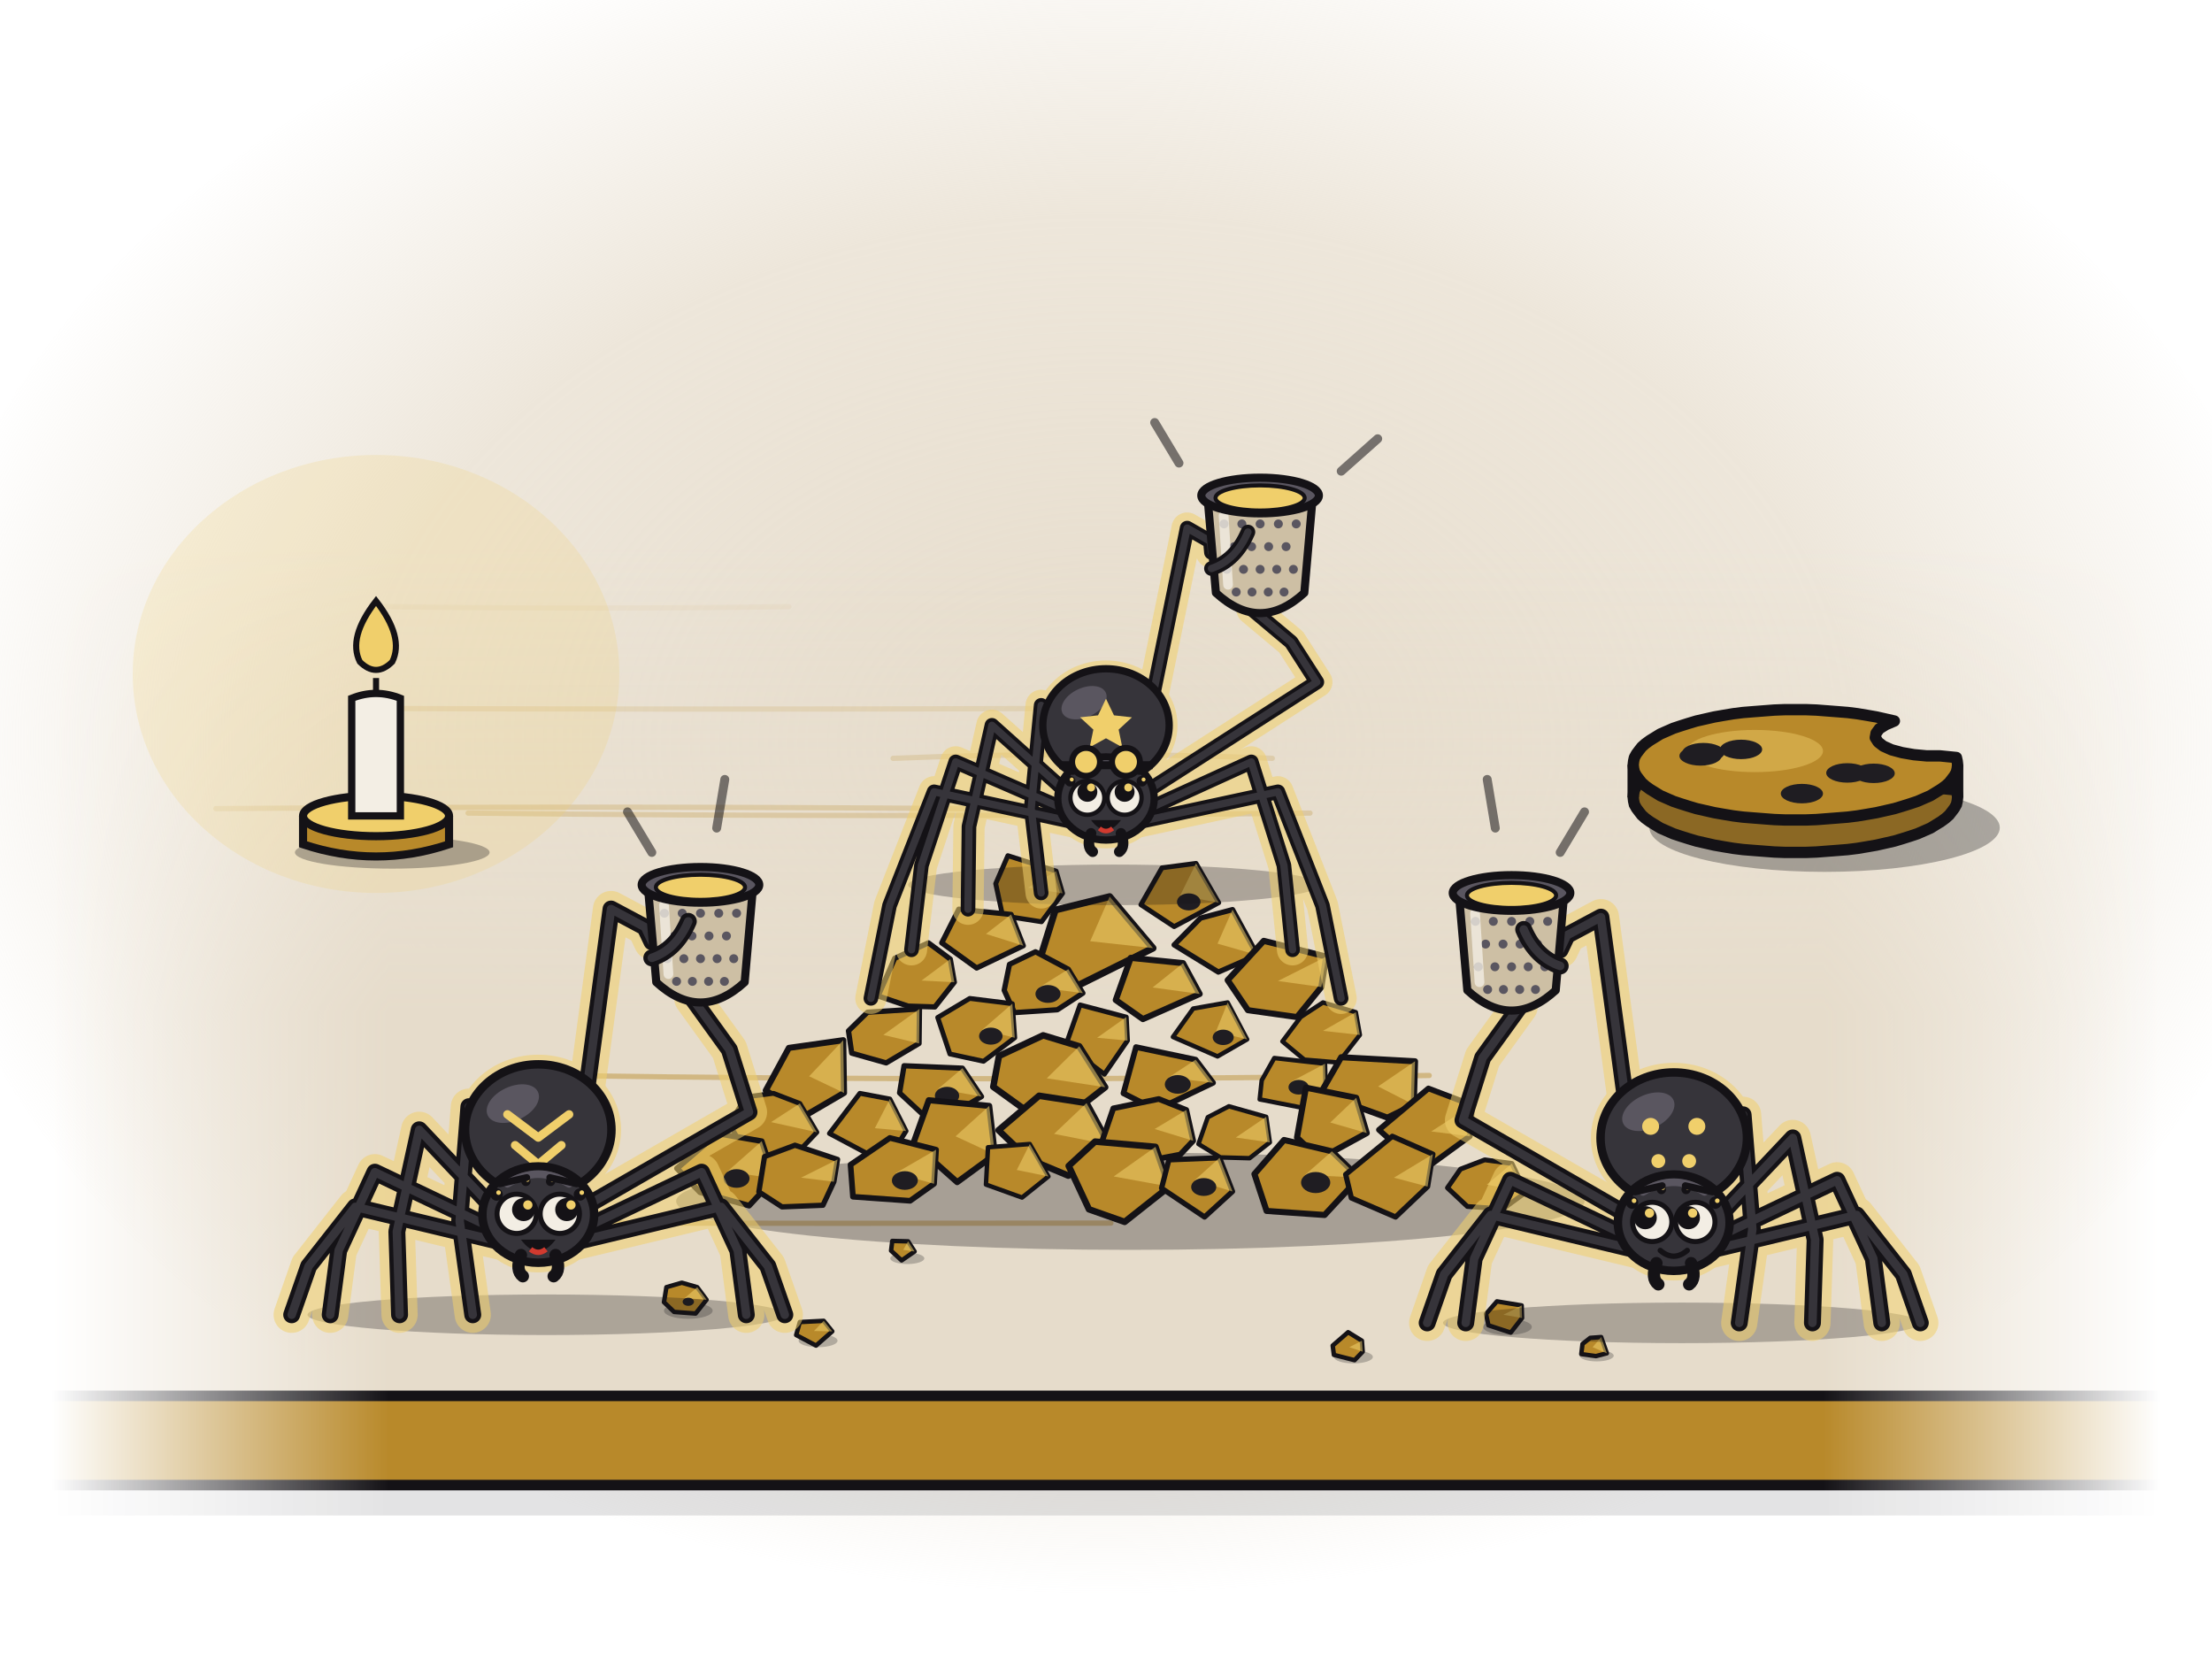
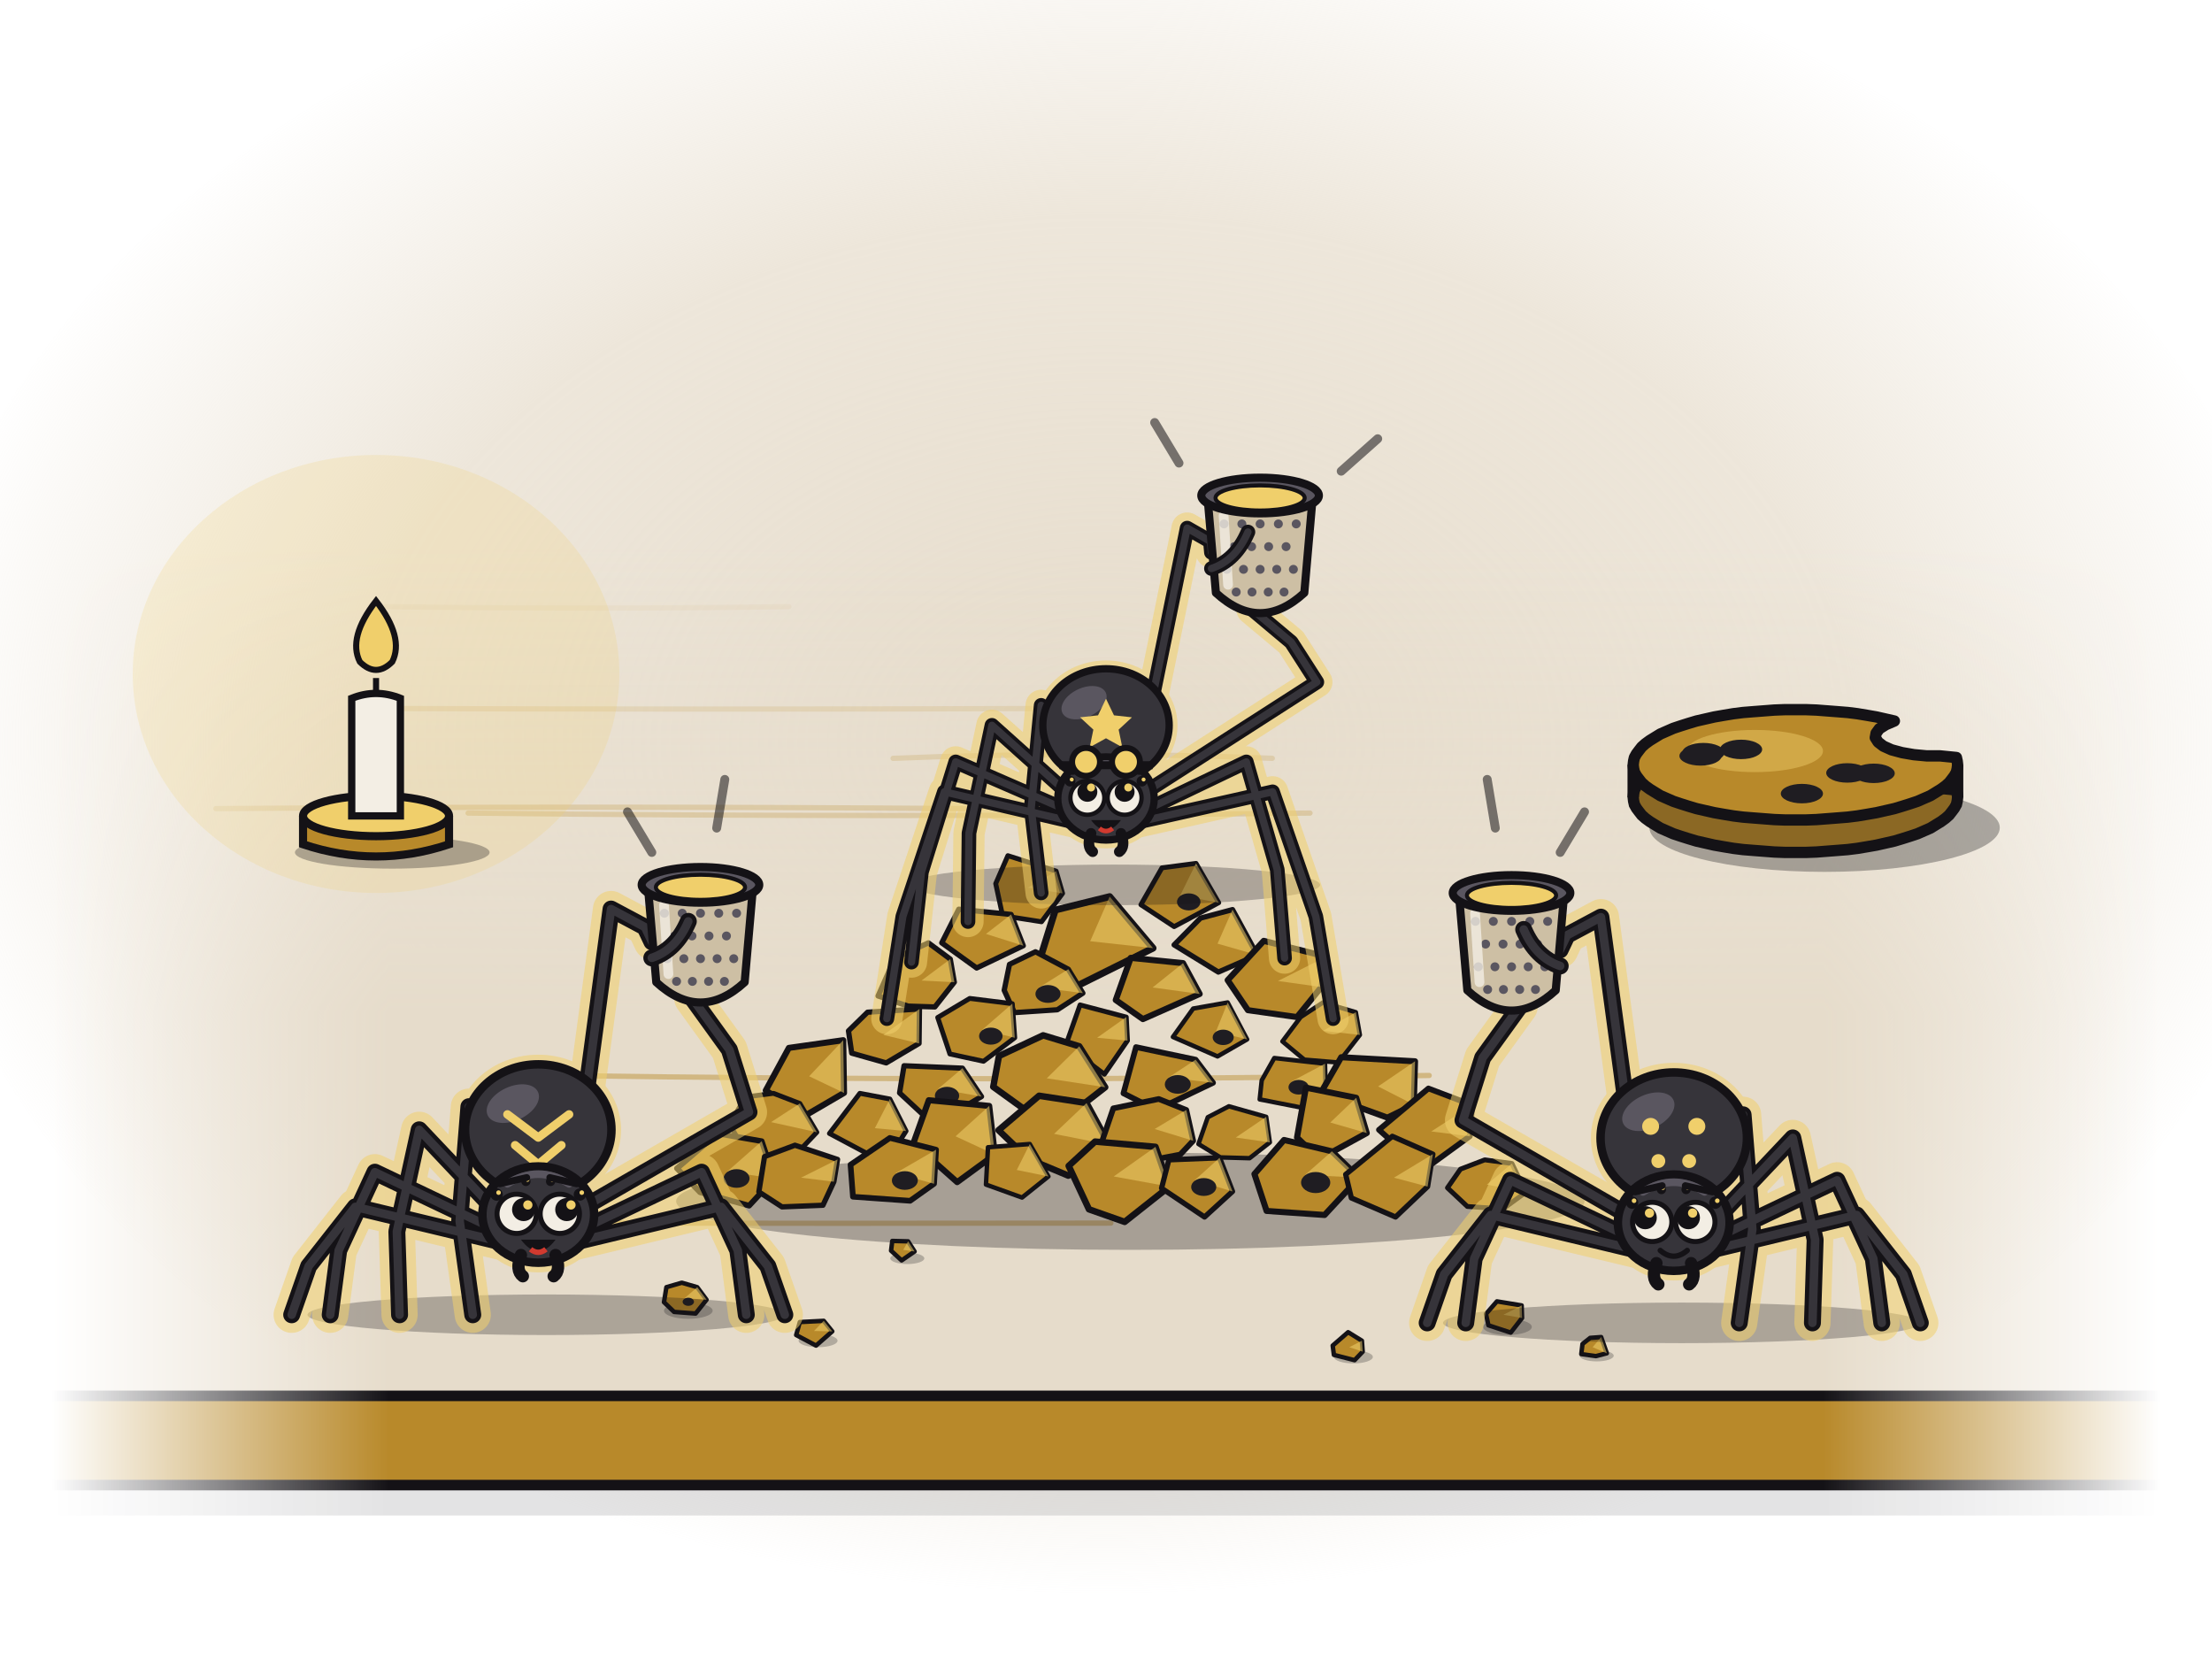
<svg xmlns="http://www.w3.org/2000/svg" viewBox="0 0 600 450" role="img" aria-label="Three spiders toast with thimbles round a pile of cookie crumbs">
  <g transform="translate(300 262) scale(1.1) translate(-300 -290)">
    <defs>
      <radialGradient id="sde-glow" cx="50%" cy="50%" r="50%">
        <stop offset="0" stop-color="#e6dccb" stop-opacity="1" />
        <stop offset=".62" stop-color="#e6dccb" stop-opacity="0.7" />
        <stop offset="1" stop-color="#e6dccb" stop-opacity="0" />
      </radialGradient>
    </defs>
    <ellipse cx="300" cy="235" rx="295" ry="210" fill="url(#sde-glow)" />
    <defs>
      <mask id="sde-tt" maskUnits="userSpaceOnUse" x="35" y="-50" width="530" height="550">
        <linearGradient id="sde-tt-lx" gradientUnits="userSpaceOnUse" x1="40" y1="0" x2="560" y2="0">
          <stop offset="0" stop-color="#fff" stop-opacity="0" />
          <stop offset="0.16" stop-color="#fff" />
          <stop offset="0.84" stop-color="#fff" />
          <stop offset="1" stop-color="#fff" stop-opacity="0" />
        </linearGradient>
        <linearGradient id="sde-tt-ly" gradientUnits="userSpaceOnUse" x1="0" y1="186" x2="0" y2="301.5">
          <stop offset="0" stop-color="#000" />
          <stop offset="1" stop-color="#000" stop-opacity="0" />
        </linearGradient>
        <rect x="40" y="-50" width="520" height="550" fill="url(#sde-tt-lx)" />
        <rect x="40" y="-50" width="520" height="351.5" fill="url(#sde-tt-ly)" />
      </mask>
    </defs>
    <g mask="url(#sde-tt)">
      <rect x="40" y="186" width="520" height="210" fill="#e6dccb" />
      <path d="M115.3 226.5q88.3 0.3 176.6 0M247.5 238.8q46.8 -1.9 93.5 0M142.7 252.3q103.8 1.2 207.6 0M80.5 251.2q92.4 -0.7 184.8 0M122.4 201.4q49.7 0.7 99.4 0M168.9 353.4q66.1 0.1 132.3 0M164.9 317q107.4 1.6 214.8 0" stroke="#b8892a" stroke-width="1.3" fill="none" opacity=".45" stroke-linecap="round" />
      <rect x="40" y="396" width="520" height="22" fill="#b8892a" />
      <path d="M40 396H560M40 418H560" stroke="#141216" stroke-width="2.6" />
      <path d="M40 422H560" stroke="#141216" stroke-width="7" opacity=".12" />
    </g>
    <ellipse cx="477.2" cy="255.9" rx="43.2" ry="10.9" fill="#141216" opacity=".32" />
    <g fill="#b8892a">
      <path d="M509.7,246.6 509.9,247.5 510,248.4 509.9,249.3 509.7,250.2 509.2,251.1 508.6,251.9 507.9,252.8 507,253.6 505.9,254.4 504.6,255.2 503.3,256 501.7,256.7 500.1,257.4 498.3,258 496.4,258.6 494.4,259.2 492.2,259.7 490,260.2 487.7,260.6 485.3,261 482.9,261.3 480.4,261.5 477.8,261.7 475.2,261.9 472.6,262 470,262 467.4,262 464.8,261.9 462.2,261.7 459.6,261.5 457.1,261.3 454.7,261 452.3,260.6 450,260.2 447.8,259.7 445.6,259.2 443.6,258.6 441.7,258 439.9,257.4 438.3,256.7 436.7,256 435.4,255.2 434.1,254.4 433,253.6 432.1,252.8 431.4,251.9 430.8,251.1 430.3,250.2 430.1,249.3 430,248.4 430.1,247.5 430.3,246.6 430.8,245.7 431.4,244.9 432.1,244 433,243.2 434.1,242.4 435.4,241.6 436.7,240.8 438.3,240.1 439.9,239.4 441.7,238.8 443.6,238.2 445.6,237.6 447.8,237.1 450,236.6 452.3,236.2 454.7,235.8 457.1,235.5 459.6,235.3 462.2,235.1 464.8,234.9 467.4,234.8 470,234.8 472.6,234.8 475.2,234.9 477.8,235.1 480.4,235.3 482.9,235.5 485.3,235.8 487.7,236.2 490,236.6 492.2,237.1 494.4,237.6 492.3,238.5 490.7,239.5 489.9,240.6 489.7,241.7 490.4,242.8 491.7,243.8 493.7,244.7 496.3,245.4 499.2,245.9 502.4,246.2 505.7,246.2z" />
      <rect x="430" y="240.4" width="80" height="8" />
    </g>
    <g fill="#141216" opacity=".28">
      <path d="M509.7,246.6 509.9,247.5 510,248.4 509.9,249.3 509.7,250.2 509.2,251.1 508.6,251.9 507.9,252.8 507,253.6 505.9,254.4 504.6,255.2 503.3,256 501.7,256.7 500.1,257.4 498.3,258 496.4,258.6 494.4,259.2 492.2,259.7 490,260.2 487.7,260.6 485.3,261 482.9,261.3 480.4,261.5 477.8,261.7 475.2,261.9 472.6,262 470,262 467.4,262 464.8,261.9 462.2,261.7 459.6,261.5 457.1,261.3 454.7,261 452.3,260.6 450,260.2 447.8,259.7 445.6,259.2 443.6,258.6 441.7,258 439.9,257.4 438.3,256.7 436.7,256 435.4,255.2 434.1,254.4 433,253.6 432.1,252.8 431.4,251.9 430.8,251.1 430.3,250.2 430.1,249.3 430,248.4 430.1,247.5 430.3,246.6 430.8,245.7 431.4,244.9 432.1,244 433,243.2 434.1,242.4 435.4,241.6 436.7,240.8 438.3,240.1 439.9,239.4 441.7,238.8 443.6,238.2 445.6,237.6 447.8,237.1 450,236.6 452.3,236.2 454.7,235.8 457.1,235.5 459.6,235.3 462.2,235.1 464.8,234.9 467.4,234.8 470,234.8 472.6,234.8 475.2,234.9 477.8,235.1 480.4,235.3 482.9,235.5 485.3,235.8 487.7,236.2 490,236.6 492.2,237.1 494.4,237.6 492.3,238.5 490.7,239.5 489.9,240.6 489.7,241.7 490.4,242.8 491.7,243.8 493.7,244.7 496.3,245.4 499.2,245.9 502.4,246.2 505.7,246.2z" />
      <rect x="430" y="240.4" width="80" height="8" />
    </g>
    <path d="M509.7,246.6 509.9,247.5 510,248.4 509.9,249.3 509.7,250.2 509.2,251.1 508.6,251.9 507.9,252.8 507,253.6 505.9,254.4 504.6,255.2 503.3,256 501.7,256.7 500.1,257.4 498.3,258 496.4,258.6 494.4,259.2 492.2,259.7 490,260.2 487.7,260.6 485.3,261 482.9,261.3 480.4,261.5 477.8,261.7 475.2,261.9 472.6,262 470,262 467.4,262 464.8,261.9 462.2,261.7 459.6,261.5 457.1,261.3 454.7,261 452.3,260.6 450,260.2 447.8,259.7 445.6,259.2 443.6,258.6 441.7,258 439.9,257.4 438.3,256.7 436.7,256 435.4,255.2 434.1,254.4 433,253.6 432.1,252.8 431.4,251.9 430.8,251.1 430.3,250.2 430.1,249.3 430,248.4 430.1,247.5 430.3,246.6 430.8,245.7 431.4,244.9 432.1,244 433,243.2 434.1,242.4 435.4,241.6 436.7,240.8 438.3,240.1 439.9,239.4 441.7,238.8 443.6,238.2 445.6,237.6 447.8,237.1 450,236.6 452.3,236.2 454.7,235.8 457.1,235.5 459.6,235.3 462.2,235.1 464.8,234.9 467.4,234.8 470,234.8 472.6,234.8 475.2,234.9 477.8,235.1 480.4,235.3 482.9,235.5 485.3,235.8 487.7,236.2 490,236.6 492.2,237.1 494.4,237.6 492.3,238.5 490.7,239.5 489.9,240.6 489.7,241.7 490.4,242.8 491.7,243.8 493.7,244.7 496.3,245.4 499.2,245.9 502.4,246.2 505.7,246.2z" fill="none" stroke="#141216" stroke-width="2.8" />
    <path d="M430 240.4v8M510 240.4v8" stroke="#141216" stroke-width="2.8" />
    <path d="M509.7,238.6 509.9,239.5 510,240.4 509.9,241.3 509.7,242.2 509.2,243.1 508.6,243.9 507.9,244.8 507,245.6 505.9,246.4 504.6,247.2 503.3,248 501.7,248.7 500.1,249.4 498.3,250 496.4,250.6 494.4,251.2 492.2,251.7 490,252.2 487.7,252.6 485.3,253 482.9,253.3 480.4,253.5 477.8,253.7 475.2,253.9 472.6,254 470,254 467.4,254 464.8,253.9 462.2,253.7 459.6,253.5 457.1,253.3 454.7,253 452.3,252.6 450,252.2 447.8,251.7 445.6,251.2 443.6,250.6 441.7,250 439.9,249.4 438.3,248.7 436.7,248 435.4,247.2 434.1,246.4 433,245.6 432.1,244.8 431.4,243.9 430.8,243.1 430.3,242.2 430.1,241.3 430,240.4 430.1,239.5 430.3,238.6 430.8,237.7 431.4,236.9 432.1,236 433,235.2 434.1,234.4 435.4,233.6 436.7,232.8 438.3,232.1 439.9,231.4 441.7,230.8 443.6,230.2 445.6,229.6 447.8,229.1 450,228.6 452.3,228.2 454.7,227.8 457.1,227.5 459.6,227.3 462.2,227.1 464.8,226.9 467.4,226.8 470,226.8 472.6,226.8 475.2,226.9 477.8,227.1 480.4,227.3 482.9,227.5 485.3,227.8 487.7,228.2 490,228.6 492.2,229.1 494.4,229.6 492.3,230.5 490.7,231.5 489.9,232.6 489.7,233.7 490.4,234.8 491.7,235.8 493.7,236.7 496.3,237.4 499.2,237.9 502.4,238.2 505.7,238.2z" fill="#b8892a" stroke="#141216" stroke-width="2.8" stroke-linejoin="round" />
    <ellipse cx="460" cy="237" rx="16.8" ry="5.2" fill="#f0cf6b" opacity=".45" />
    <ellipse cx="471.6" cy="247.5" rx="5.2" ry="2.4" fill="#1f1d22" />
    <ellipse cx="447.3" cy="237.4" rx="5.2" ry="2.4" fill="#1f1d22" />
    <ellipse cx="489.3" cy="242.5" rx="5.2" ry="2.4" fill="#1f1d22" />
    <ellipse cx="482.8" cy="242.4" rx="5.2" ry="2.4" fill="#1f1d22" />
    <ellipse cx="446.6" cy="238.2" rx="5.2" ry="2.4" fill="#1f1d22" />
    <ellipse cx="456.6" cy="236.6" rx="5.2" ry="2.4" fill="#1f1d22" />
    <ellipse cx="120" cy="218" rx="60" ry="54" fill="#f0cf6b" opacity=".2" />
    <ellipse cx="124" cy="262" rx="24" ry="4" fill="#141216" opacity="0.3" />
    <path d="M102 253v7q18 6 36 0v-7" fill="#b8892a" stroke="#141216" stroke-width="2" />
    <ellipse cx="120" cy="253" rx="18" ry="5" fill="#f0cf6b" stroke="#141216" stroke-width="2" />
    <path d="M114 253V224q6 -2.4 12 0V253z" fill="#f3eee4" stroke="#141216" stroke-width="1.8" />
    <path d="M120 223v-4" stroke="#141216" stroke-width="1.5" />
    <path d="M120 200q7 9 4 15q-4 4 -8 0q-3 -6 4 -15z" fill="#f0cf6b" stroke="#141216" stroke-width="1.5" />
    <ellipse cx="306" cy="348" rx="112" ry="12" fill="#141216" opacity="0.3" />
    <path d="M289.3,272.1 284.1,279.1 274.5,277.6 272.8,269.7 275.8,262.8 287.7,266.6z" fill="#b8892a" stroke="#141216" stroke-width="1.2" stroke-linejoin="round" />
    <path d="M287.7,266.6 289.3,272.1 280.7,270.7z" fill="#f0cf6b" opacity=".55" />
    <path d="M327.8,274.4 316.8,280.3 308.6,274.9 313.8,265.8 322.2,264.7z" fill="#b8892a" stroke="#141216" stroke-width="1.2" stroke-linejoin="round" />
    <path d="M322.2,264.7 327.8,274.4 318.3,272.6z" fill="#f0cf6b" opacity=".55" />
    <ellipse cx="320.4" cy="274.2" rx="2.9" ry="2.1" fill="#1f1d22" />
    <path d="M279.6,285 268.1,290.5 259.5,284.3 263.7,276 276.6,277.3z" fill="#b8892a" stroke="#141216" stroke-width="1.3" stroke-linejoin="round" />
    <path d="M276.6,277.3 279.6,285 270.4,282.1z" fill="#f0cf6b" opacity=".55" />
    <path d="M311.6,285.6 292.9,294.9 283.5,289 287.5,276.2 300.9,272.9z" fill="#b8892a" stroke="#141216" stroke-width="1.7" stroke-linejoin="round" />
    <path d="M300.9,272.9 311.6,285.6 296.1,283.9z" fill="#f0cf6b" opacity=".55" />
    <path d="M337.3,287.3 327.7,291.5 316.8,284.8 323.3,278.2 331.2,276.1z" fill="#b8892a" stroke="#141216" stroke-width="1.3" stroke-linejoin="round" />
    <path d="M331.2,276.1 337.3,287.3 327.5,284.5z" fill="#f0cf6b" opacity=".55" />
    <path d="M262.6,294 257.8,300.1 251.2,299.9 243.8,297.4 247.9,288.1 256.2,284.3 261.6,288.3z" fill="#b8892a" stroke="#141216" stroke-width="1.3" stroke-linejoin="round" />
    <path d="M261.6,288.3 262.6,294 254.5,293.6z" fill="#f0cf6b" opacity=".55" />
    <path d="M294.3,296.7 288,300.8 277.4,301.5 274.9,296 276.2,289.6 282.6,286.5 290.7,290.8z" fill="#b8892a" stroke="#141216" stroke-width="1.3" stroke-linejoin="round" />
    <path d="M290.7,290.8 294.3,296.7 283.5,295.3z" fill="#f0cf6b" opacity=".55" />
    <ellipse cx="285.7" cy="296.9" rx="3.1" ry="2.2" fill="#1f1d22" />
    <path d="M323.1,296.9 309.1,303.1 302.4,298.4 306.1,288 319,289.3z" fill="#b8892a" stroke="#141216" stroke-width="1.5" stroke-linejoin="round" />
    <path d="M319,289.3 323.1,296.9 311.5,295.3z" fill="#f0cf6b" opacity=".55" />
    <path d="M353.1,295.2 347.1,302.6 335,300.9 330,293.5 338.9,283.8 354.3,287.7z" fill="#b8892a" stroke="#141216" stroke-width="1.5" stroke-linejoin="round" />
    <path d="M354.3,287.7 353.1,295.2 342.4,293.7z" fill="#f0cf6b" opacity=".55" />
    <path d="M253.9,309.1 245.8,313.9 237.3,311.5 236.5,306 241.2,301.4 254,300.6z" fill="#b8892a" stroke="#141216" stroke-width="1.3" stroke-linejoin="round" />
    <path d="M254,300.6 253.9,309.1 245.1,307z" fill="#f0cf6b" opacity=".55" />
    <path d="M277.5,307.7 269.8,313.5 261.5,311.7 258.5,302.7 266.4,298 276.9,299.3z" fill="#b8892a" stroke="#141216" stroke-width="1.2" stroke-linejoin="round" />
    <path d="M276.9,299.3 277.5,307.7 269.5,305.7z" fill="#f0cf6b" opacity=".55" />
    <ellipse cx="271.6" cy="307.3" rx="2.9" ry="2.1" fill="#1f1d22" />
    <path d="M305.3,308.4 299.6,316.7 290.1,309.5 293.6,299.6 305,302.6z" fill="#b8892a" stroke="#141216" stroke-width="1.2" stroke-linejoin="round" />
    <path d="M305,302.6 305.3,308.4 297.8,307.7z" fill="#f0cf6b" opacity=".55" />
    <path d="M334.8,308.1 327.5,312.3 316.5,307.5 321.5,300.5 330,299z" fill="#b8892a" stroke="#141216" stroke-width="1.1" stroke-linejoin="round" />
    <path d="M330,299 334.8,308.1 327.1,306.2z" fill="#f0cf6b" opacity=".55" />
    <ellipse cx="328.9" cy="307.6" rx="2.6" ry="1.9" fill="#1f1d22" />
    <path d="M362.6,307 357.3,313.8 348.9,313.1 343.5,308.6 348,302.6 353.5,299 361.6,301.4z" fill="#b8892a" stroke="#141216" stroke-width="1.1" stroke-linejoin="round" />
    <path d="M361.6,301.4 362.6,307 353.5,306z" fill="#f0cf6b" opacity=".55" />
    <path d="M235.4,321.3 225.8,326.9 216.1,320.7 221.8,310.2 235.2,308.3z" fill="#b8892a" stroke="#141216" stroke-width="1.5" stroke-linejoin="round" />
    <path d="M235.2,308.3 235.4,321.3 226.8,317.2z" fill="#f0cf6b" opacity=".55" />
    <path d="M269.3,322.2 257.5,329.1 249.1,321.3 250.2,314.6 264.6,315.2z" fill="#b8892a" stroke="#141216" stroke-width="1.3" stroke-linejoin="round" />
    <path d="M264.6,315.2 269.3,322.2 258.6,320.3z" fill="#f0cf6b" opacity=".55" />
    <ellipse cx="260.8" cy="322" rx="3" ry="2.2" fill="#1f1d22" />
    <path d="M299.8,319.9 289,328.3 279.4,325 272.2,319.8 273.6,312.2 284.5,307.1 293.4,309.8z" fill="#b8892a" stroke="#141216" stroke-width="1.6" stroke-linejoin="round" />
    <path d="M293.4,309.8 299.8,319.9 285.4,317.7z" fill="#f0cf6b" opacity=".55" />
    <path d="M326.4,318.8 312.4,325.5 304.3,321.4 307.4,310 322.1,313.1z" fill="#b8892a" stroke="#141216" stroke-width="1.4" stroke-linejoin="round" />
    <path d="M322.1,313.1 326.4,318.8 315.4,317.5z" fill="#f0cf6b" opacity=".55" />
    <ellipse cx="317.7" cy="319.2" rx="3.2" ry="2.3" fill="#1f1d22" />
    <path d="M354.2,321 348.1,324.9 337.9,322.9 338.4,318.2 341.5,312.7 354,314.1z" fill="#b8892a" stroke="#141216" stroke-width="1.1" stroke-linejoin="round" />
    <path d="M354,314.1 354.2,321 345.7,318.5z" fill="#f0cf6b" opacity=".55" />
    <ellipse cx="347.5" cy="319.9" rx="2.5" ry="1.8" fill="#1f1d22" />
    <path d="M375.9,324.2 369.4,327.4 352.9,321.4 358,312.5 376.2,313.5z" fill="#b8892a" stroke="#141216" stroke-width="1.5" stroke-linejoin="round" />
    <path d="M376.2,313.5 375.9,324.2 367.1,319.7z" fill="#f0cf6b" opacity=".55" />
    <path d="M228.7,331 223.3,336.7 211.4,336.5 207.2,329 211.1,322.3 218,321.4 224.5,323.9z" fill="#b8892a" stroke="#141216" stroke-width="1.2" stroke-linejoin="round" />
    <path d="M224.5,323.9 228.7,331 217.4,328.5z" fill="#f0cf6b" opacity=".55" />
    <path d="M250.7,330.7 245.7,338.7 231.8,331.3 239.3,321.4 246.7,322.8z" fill="#b8892a" stroke="#141216" stroke-width="1.2" stroke-linejoin="round" />
    <path d="M246.7,322.8 250.7,330.7 243,330z" fill="#f0cf6b" opacity=".55" />
    <path d="M272.6,336.5 263.3,343.3 252.5,333.7 256.3,323.1 271.2,324.5z" fill="#b8892a" stroke="#141216" stroke-width="1.5" stroke-linejoin="round" />
    <path d="M271.2,324.5 272.6,336.5 262.9,332z" fill="#f0cf6b" opacity=".55" />
    <path d="M300.8,334.1 290.7,341.7 280.9,337.6 273.5,330.5 283.5,322 295.2,323.8z" fill="#b8892a" stroke="#141216" stroke-width="1.6" stroke-linejoin="round" />
    <path d="M295.2,323.8 300.8,334.1 287.2,331.4z" fill="#f0cf6b" opacity=".55" />
    <path d="M321.5,333.1 318.3,336.5 305.7,338.9 299.1,333 301.8,325.1 313,322.8 319.8,325.5z" fill="#b8892a" stroke="#141216" stroke-width="1.4" stroke-linejoin="round" />
    <path d="M319.8,325.5 321.5,333.1 312,330.2z" fill="#f0cf6b" opacity=".55" />
    <path d="M340.4,333.5 335.4,337.4 328.2,337.2 322.8,333.9 325.1,327.3 330.3,324.6 339.5,327.2z" fill="#b8892a" stroke="#141216" stroke-width="1.1" stroke-linejoin="round" />
    <path d="M339.5,327.2 340.4,333.5 332,332.3z" fill="#f0cf6b" opacity=".55" />
    <path d="M364.3,331.2 352.6,337.6 347.1,332.3 349.3,320 361.7,322.5z" fill="#b8892a" stroke="#141216" stroke-width="1.5" stroke-linejoin="round" />
    <path d="M361.7,322.5 364.3,331.2 355.3,328.6z" fill="#f0cf6b" opacity=".55" />
    <path d="M389.7,332 380.5,338.7 372.8,335.3 367.3,330.4 379.5,320.2 390.3,324.3z" fill="#b8892a" stroke="#141216" stroke-width="1.4" stroke-linejoin="round" />
    <path d="M390.3,324.3 389.7,332 380.2,330.8z" fill="#f0cf6b" opacity=".55" />
    <path d="M218.2,342.4 212,349.1 199.9,345.8 194.2,339.9 204.2,331.3 215.1,333.2z" fill="#b8892a" stroke="#141216" stroke-width="1.4" stroke-linejoin="round" />
    <path d="M215.1,333.2 218.2,342.4 206.6,340.7z" fill="#f0cf6b" opacity=".55" />
    <ellipse cx="208.9" cy="342.4" rx="3.2" ry="2.3" fill="#1f1d22" />
    <path d="M232.9,343.2 230.2,349 220.1,349.4 214.4,345.7 215.8,337 223.3,334.2 233.8,337.7z" fill="#b8892a" stroke="#141216" stroke-width="1.3" stroke-linejoin="round" />
    <path d="M233.8,337.7 232.9,343.2 224.8,342.2z" fill="#f0cf6b" opacity=".55" />
    <path d="M257.6,343.7 251.7,347.9 237.6,346.9 237,339 246.7,332.4 258.1,335.3z" fill="#b8892a" stroke="#141216" stroke-width="1.4" stroke-linejoin="round" />
    <path d="M258.1,335.3 257.6,343.7 248.1,341.1z" fill="#f0cf6b" opacity=".55" />
    <ellipse cx="250.4" cy="342.9" rx="3.2" ry="2.3" fill="#1f1d22" />
    <path d="M285.8,341.9 279.3,347.1 270.4,343.9 270.9,334.7 281.2,333.9z" fill="#b8892a" stroke="#141216" stroke-width="1.1" stroke-linejoin="round" />
    <path d="M281.2,333.9 285.8,341.9 278,340.3z" fill="#f0cf6b" opacity=".55" />
    <path d="M315.6,344.4 304.6,353.1 295.8,350 290.8,339.3 297.3,333.3 312.2,334.6z" fill="#b8892a" stroke="#141216" stroke-width="1.6" stroke-linejoin="round" />
    <path d="M312.2,334.6 315.6,344.4 301.9,341.9z" fill="#f0cf6b" opacity=".55" />
    <path d="M331.2,345.6 324.3,351.9 313.7,344.8 315.5,337.8 328,337.3z" fill="#b8892a" stroke="#141216" stroke-width="1.3" stroke-linejoin="round" />
    <path d="M328,337.3 331.2,345.6 321.9,342.8z" fill="#f0cf6b" opacity=".55" />
    <ellipse cx="324.1" cy="344.5" rx="3.1" ry="2.2" fill="#1f1d22" />
    <path d="M362.4,342.2 353.9,351.4 339.6,350.4 336.6,341.3 343.9,332.9 355.7,335.7z" fill="#b8892a" stroke="#141216" stroke-width="1.5" stroke-linejoin="round" />
    <path d="M355.7,335.7 362.4,342.2 349.1,341.5z" fill="#f0cf6b" opacity=".55" />
    <ellipse cx="351.7" cy="343.4" rx="3.6" ry="2.6" fill="#1f1d22" />
    <path d="M379.3,344.4 371.4,351.9 360.5,347.2 359.1,341.4 370.6,332 380.6,336.4z" fill="#b8892a" stroke="#141216" stroke-width="1.3" stroke-linejoin="round" />
    <path d="M380.6,336.4 379.3,344.4 371,342.2z" fill="#f0cf6b" opacity=".55" />
    <path d="M403.5,345.8 397.9,349.9 389.1,349.3 384.2,344.7 387.4,340.1 393.4,337.8 400.1,338.7z" fill="#b8892a" stroke="#141216" stroke-width="1.2" stroke-linejoin="round" />
    <path d="M400.1,338.7 403.5,345.8 393.9,343.9z" fill="#f0cf6b" opacity=".55" />
    <ellipse cx="197" cy="375" rx="6" ry="2" fill="#141216" opacity="0.25" />
    <path d="M201.5,372.3 198.8,375.7 193.5,375.3 191,372.9 191.6,369.2 195.4,368.1 199.2,369.2z" fill="#b8892a" stroke="#141216" stroke-width="1.1" stroke-linejoin="round" />
    <path d="M199.2,369.2 201.5,372.3 196,372z" fill="#f0cf6b" opacity=".55" />
    <ellipse cx="197" cy="372.8" rx="1.4" ry="1" fill="#1f1d22" />
    <ellipse cx="229" cy="382.4" rx="4.8" ry="1.6" fill="#141216" opacity="0.25" />
    <path d="M232.5,380.1 228.5,383.6 223.6,381 224.5,377.8 230.4,377.5z" fill="#b8892a" stroke="#141216" stroke-width="1.1" stroke-linejoin="round" />
    <path d="M230.4,377.5 232.5,380.1 228,380z" fill="#f0cf6b" opacity=".55" />
    <ellipse cx="399" cy="379" rx="6" ry="2" fill="#141216" opacity="0.25" />
    <path d="M402.6,376.8 399.8,380.4 394.3,378.6 393.7,375.8 396.4,372.7 402.5,373.7z" fill="#b8892a" stroke="#141216" stroke-width="1.1" stroke-linejoin="round" />
    <path d="M402.5,373.7 402.6,376.8 398,376z" fill="#f0cf6b" opacity=".55" />
    <ellipse cx="421" cy="386.1" rx="4.2" ry="1.4" fill="#141216" opacity="0.25" />
    <path d="M423.5,385.5 420.8,386.2 417.2,385.7 417.5,383.2 419.4,381.7 422.1,381.5z" fill="#b8892a" stroke="#141216" stroke-width="1.1" stroke-linejoin="round" />
    <path d="M422.1,381.5 423.5,385.5 420,384z" fill="#f0cf6b" opacity=".55" />
    <ellipse cx="361" cy="386.4" rx="4.8" ry="1.6" fill="#141216" opacity="0.25" />
    <path d="M363.3,385.1 361.3,387.2 356.2,385.9 355.9,383.6 359.7,380.3 363.1,382.4z" fill="#b8892a" stroke="#141216" stroke-width="1.1" stroke-linejoin="round" />
    <path d="M363.1,382.4 363.3,385.1 360,384z" fill="#f0cf6b" opacity=".55" />
    <ellipse cx="251" cy="362.1" rx="4.2" ry="1.4" fill="#141216" opacity="0.25" />
    <path d="M252.8,360.4 249.6,362.6 247,360.2 247.3,357.8 251.2,357.9z" fill="#b8892a" stroke="#141216" stroke-width="1.1" stroke-linejoin="round" />
    <path d="M251.2,357.9 252.8,360.4 250,360z" fill="#f0cf6b" opacity=".55" />
    <ellipse cx="162" cy="376" rx="58.9" ry="5" fill="#141216" opacity="0.28" />
    <g transform="translate(160 351.3) scale(0.95 0.95)">
      <g opacity="0.55" stroke="#f0cf6b" fill="#f0cf6b" stroke-linecap="round" stroke-linejoin="round">
        <path d="M9 -6L18.9 -79.3L27.7 -74.6L29.5 -70.8M12 -2L54.7 -26.6L49.6 -42.8L40 -56.1M13 3L42.4 -11L51.8 9.3L54 26M10 7L47.5 -2L59.6 13.4L64 26M-9 -6L-18 -28L-20.4 1.7L-17 26M-12 -2L-30.9 -22L-36.7 4.4L-36 26M-13 3L-42.4 -11L-51.8 9.3L-54 26M-10 7L-47.5 -2L-59.6 13.4L-64 26" stroke-width="9.4" fill="none" />
        <ellipse cx="0" cy="-22" rx="21.5" ry="19.5" stroke-width="0" />
        <ellipse cx="0" cy="0" rx="17" ry="15" stroke-width="0" />
      </g>
      <path d="M9 -6L18.9 -79.3L27.7 -74.6L29.5 -70.8M12 -2L54.7 -26.6L49.6 -42.8L40 -56.1M13 3L42.4 -11L51.8 9.3L54 26M10 7L47.5 -2L59.6 13.4L64 26M-9 -6L-18 -28L-20.4 1.7L-17 26M-12 -2L-30.9 -22L-36.7 4.4L-36 26M-13 3L-42.4 -11L-51.8 9.3L-54 26M-10 7L-47.5 -2L-59.6 13.4L-64 26" stroke="#141216" stroke-width="4.4" fill="none" stroke-linecap="round" stroke-linejoin="round" />
      <path d="M9 -6L18.9 -79.3L27.7 -74.6L29.5 -70.8M12 -2L54.7 -26.6L49.6 -42.8L40 -56.1M13 3L42.4 -11L51.8 9.3L54 26M10 7L47.5 -2L59.6 13.4L64 26M-9 -6L-18 -28L-20.4 1.7L-17 26M-12 -2L-30.9 -22L-36.7 4.4L-36 26M-13 3L-42.4 -11L-51.8 9.3L-54 26M-10 7L-47.5 -2L-59.6 13.4L-64 26" stroke="#36343a" stroke-width="2.2" fill="none" stroke-linecap="round" stroke-linejoin="round" />
      <ellipse cx="0" cy="-22" rx="19" ry="17" fill="#36343a" stroke="#141216" stroke-width="2.2" />
      <ellipse cx="-6.6" cy="-28.8" rx="7.2" ry="4.4" fill="#5a5660" transform="rotate(-25 -6.6 -28.8)" />
      <path d="M-8 -26l8 6 8-6M-6 -18l6 5 6-5" stroke="#f0cf6b" stroke-width="2.2" fill="none" stroke-linecap="round" stroke-linejoin="round" />
      <ellipse cx="0" cy="0" rx="14.5" ry="12.5" fill="#36343a" stroke="#141216" stroke-width="2.2" />
      <path d="M-8 -8q8 -5 16 0" stroke="#5a5660" stroke-width="2" fill="none" stroke-linecap="round" />
      <path d="M-4.5 10.5q-1.5 4 0.5 5.5M4.5 10.5q1.5 4 -0.5 5.5" stroke="#141216" stroke-width="3.2" fill="none" stroke-linecap="round" />
      <circle cx="-10.8" cy="-5.2" r="1.6" fill="#141216" />
      <circle cx="-10.3" cy="-5.7" r="0.6" fill="#f0cf6b" />
      <circle cx="10.8" cy="-5.2" r="1.6" fill="#141216" />
      <circle cx="11.3" cy="-5.7" r="0.6" fill="#f0cf6b" />
      <circle cx="-3.2" cy="-8.6" r="1.2" fill="#141216" />
      <circle cx="-2.8" cy="-9" r="0.5" fill="#f0cf6b" />
      <circle cx="3.2" cy="-8.6" r="1.2" fill="#141216" />
      <circle cx="3.6" cy="-9" r="0.5" fill="#f0cf6b" />
      <circle cx="-5.6" cy="-0.2" r="5.1" fill="#f3eee4" stroke="#141216" stroke-width="1.3" />
      <circle cx="-3.8" cy="-1.3" r="3" fill="#141216" />
      <circle cx="-2.7" cy="-2.5" r="1.2" fill="#f0cf6b" />
      <circle cx="5.6" cy="-0.2" r="5.1" fill="#f3eee4" stroke="#141216" stroke-width="1.3" />
      <circle cx="7.4" cy="-1.3" r="3" fill="#141216" />
      <circle cx="8.5" cy="-2.5" r="1.2" fill="#f0cf6b" />
      <path d="M-10 -8l7 -1.6M10 -8l-7 -1.6" stroke="#141216" stroke-width="1.8" stroke-linecap="round" />
      <path d="M-4.5 6.5q4.5 6 9 0z" fill="#141216" />
      <path d="M-2 9q2 1.6 4 0" stroke="#d13a2f" stroke-width="1.4" fill="none" />
    </g>
    <path d="M187 270L189.1 294Q200 304 210.9 294L213 270z" fill="#cdbfa4" stroke="#141216" stroke-width="2" stroke-linejoin="round" />
    <path d="M191.1 277h.01M195.5 277h.01M200 277h.01M204.5 277h.01M208.9 277h.01M193.6 282.6h.01M197.9 282.6h.01M202.1 282.6h.01M206.4 282.6h.01M191.8 288.2h.01M195.9 288.2h.01M200 288.2h.01M204.1 288.2h.01M208.2 288.2h.01M194.1 293.8h.01M198 293.8h.01M202 293.8h.01M205.9 293.8h.01" stroke="#5a5660" stroke-width="2.2" stroke-linecap="round" />
    <path d="M191 275L192.1 292" stroke="#f3eee4" stroke-width="2.4" stroke-linecap="round" opacity=".8" />
    <ellipse cx="200" cy="270" rx="14.5" ry="4.4" fill="#5a5660" stroke="#141216" stroke-width="2" />
    <ellipse cx="200" cy="270.6" rx="11" ry="3.1" fill="#f0cf6b" stroke="#141216" stroke-width="1" />
    <path d="M188 288q6 -2 9 -9" stroke="#141216" stroke-width="4.18" fill="none" stroke-linecap="round" stroke-linejoin="round" />
    <path d="M188 288q6 -2 9 -9" stroke="#36343a" stroke-width="2.09" fill="none" stroke-linecap="round" stroke-linejoin="round" />
    <ellipse cx="442" cy="378" rx="58.9" ry="5" fill="#141216" opacity="0.28" />
    <g transform="translate(440 353.3) scale(0.95 0.95)">
      <g opacity="0.55" stroke="#f0cf6b" fill="#f0cf6b" stroke-linecap="round" stroke-linejoin="round">
        <path d="M9 -6L18 -28L20.4 1.7L17 26M12 -2L30.9 -22L36.7 4.4L36 26M13 3L42.4 -11L51.8 9.3L54 26M10 7L47.5 -2L59.6 13.4L64 26M-9 -6L-18.9 -79.3L-27.7 -74.6L-29.5 -70.8M-12 -2L-54.7 -26.6L-49.6 -42.8L-40 -56.1M-13 3L-42.4 -11L-51.8 9.3L-54 26M-10 7L-47.5 -2L-59.6 13.4L-64 26" stroke-width="9.4" fill="none" />
        <ellipse cx="0" cy="-22" rx="21.5" ry="19.5" stroke-width="0" />
        <ellipse cx="0" cy="0" rx="17" ry="15" stroke-width="0" />
      </g>
      <path d="M9 -6L18 -28L20.4 1.7L17 26M12 -2L30.9 -22L36.7 4.4L36 26M13 3L42.4 -11L51.8 9.3L54 26M10 7L47.5 -2L59.6 13.4L64 26M-9 -6L-18.9 -79.3L-27.7 -74.6L-29.5 -70.8M-12 -2L-54.7 -26.6L-49.6 -42.8L-40 -56.1M-13 3L-42.4 -11L-51.8 9.3L-54 26M-10 7L-47.5 -2L-59.6 13.4L-64 26" stroke="#141216" stroke-width="4.4" fill="none" stroke-linecap="round" stroke-linejoin="round" />
      <path d="M9 -6L18 -28L20.4 1.7L17 26M12 -2L30.9 -22L36.7 4.4L36 26M13 3L42.4 -11L51.8 9.3L54 26M10 7L47.5 -2L59.6 13.4L64 26M-9 -6L-18.9 -79.3L-27.7 -74.6L-29.5 -70.8M-12 -2L-54.7 -26.6L-49.6 -42.8L-40 -56.1M-13 3L-42.4 -11L-51.8 9.3L-54 26M-10 7L-47.5 -2L-59.6 13.4L-64 26" stroke="#36343a" stroke-width="2.2" fill="none" stroke-linecap="round" stroke-linejoin="round" />
      <ellipse cx="0" cy="-22" rx="19" ry="17" fill="#36343a" stroke="#141216" stroke-width="2.2" />
      <ellipse cx="-6.6" cy="-28.8" rx="7.2" ry="4.4" fill="#5a5660" transform="rotate(-25 -6.6 -28.8)" />
      <g fill="#f0cf6b">
        <circle cx="-6" cy="-25" r="2.2" />
        <circle cx="6" cy="-25" r="2.2" />
        <circle cx="-4" cy="-16" r="1.8" />
        <circle cx="4" cy="-16" r="1.8" />
      </g>
      <ellipse cx="0" cy="0" rx="14.5" ry="12.5" fill="#36343a" stroke="#141216" stroke-width="2.2" />
      <path d="M-8 -8q8 -5 16 0" stroke="#5a5660" stroke-width="2" fill="none" stroke-linecap="round" />
      <path d="M-4.5 10.5q-1.5 4 0.5 5.5M4.5 10.5q1.5 4 -0.5 5.5" stroke="#141216" stroke-width="3.2" fill="none" stroke-linecap="round" />
      <circle cx="-10.8" cy="-5.2" r="1.6" fill="#141216" />
      <circle cx="-10.3" cy="-5.7" r="0.6" fill="#f0cf6b" />
      <circle cx="10.8" cy="-5.2" r="1.6" fill="#141216" />
      <circle cx="11.3" cy="-5.7" r="0.6" fill="#f0cf6b" />
      <circle cx="-3.2" cy="-8.6" r="1.2" fill="#141216" />
      <circle cx="-2.8" cy="-9" r="0.5" fill="#f0cf6b" />
      <circle cx="3.2" cy="-8.6" r="1.2" fill="#141216" />
      <circle cx="3.6" cy="-9" r="0.5" fill="#f0cf6b" />
      <circle cx="-5.6" cy="-0.2" r="5.1" fill="#f3eee4" stroke="#141216" stroke-width="1.3" />
      <circle cx="-7.4" cy="-1.3" r="3" fill="#141216" />
      <circle cx="-6.3" cy="-2.5" r="1.2" fill="#f0cf6b" />
      <circle cx="5.6" cy="-0.2" r="5.1" fill="#f3eee4" stroke="#141216" stroke-width="1.3" />
      <circle cx="3.8" cy="-1.3" r="3" fill="#141216" />
      <circle cx="4.9" cy="-2.5" r="1.2" fill="#f0cf6b" />
      <path d="M-10 -8l7 -1.6M10 -8l-7 -1.6" stroke="#141216" stroke-width="1.8" stroke-linecap="round" />
      <path d="M-3.5 7.2q3.5 3 7 0" stroke="#141216" stroke-width="1.4" fill="none" stroke-linecap="round" />
    </g>
    <path d="M387 272L389.1 296Q400 306 410.9 296L413 272z" fill="#cdbfa4" stroke="#141216" stroke-width="2" stroke-linejoin="round" />
    <path d="M391.1 279h.01M395.5 279h.01M400 279h.01M404.5 279h.01M408.9 279h.01M393.6 284.6h.01M397.9 284.6h.01M402.1 284.6h.01M406.4 284.6h.01M391.8 290.2h.01M395.9 290.2h.01M400 290.2h.01M404.1 290.2h.01M408.2 290.2h.01M394.1 295.8h.01M398 295.8h.01M402 295.8h.01M405.9 295.8h.01" stroke="#5a5660" stroke-width="2.2" stroke-linecap="round" />
    <path d="M391 277L392.1 294" stroke="#f3eee4" stroke-width="2.4" stroke-linecap="round" opacity=".8" />
    <ellipse cx="400" cy="272" rx="14.5" ry="4.4" fill="#5a5660" stroke="#141216" stroke-width="2" />
    <ellipse cx="400" cy="272.6" rx="11" ry="3.1" fill="#f0cf6b" stroke="#141216" stroke-width="1" />
    <path d="M412 290q-6 -2 -9 -9" stroke="#141216" stroke-width="4.18" fill="none" stroke-linecap="round" stroke-linejoin="round" />
    <path d="M412 290q-6 -2 -9 -9" stroke="#36343a" stroke-width="2.09" fill="none" stroke-linecap="round" stroke-linejoin="round" />
    <ellipse cx="302" cy="270" rx="50.8" ry="5" fill="#141216" opacity="0.28" />
    <g transform="translate(300 248.7) scale(0.82 0.82)">
      <g opacity="0.55" stroke="#f0cf6b" fill="#f0cf6b" stroke-linecap="round" stroke-linejoin="round">
-         <path d="M9 -6L24.4 -81.3L31.4 -77.3L31.7 -74M12 -2L63.4 -35L55.7 -47L43.9 -56.9M13 3L43.7 -11L53.5 20.1L56.1 45.5M10 7L51.7 -2L65.1 32.2L70.7 60.1M-9 -6L-19.5 -28L-22.5 3L-19.5 28.4M-12 -2L-34.3 -22L-41.2 8.4L-41.5 33.3M-13 3L-45.2 -11L-55.5 20.1L-58.5 45.5M-10 7L-51.7 -2L-65.1 32.2L-70.7 60.1" stroke-width="9.4" fill="none" />
+         <path d="M9 -6L24.4 -81.3L31.4 -77.3L31.7 -74M12 -2L63.4 -35L55.7 -47L43.9 -56.9M13 3L42.2 -11L51.5 21.4L53.7 48M10 7L50.1 -2L63.1 35.5L68.3 66.2M-9 -6L-19.5 -28L-22.5 3L-19.5 28.4M-12 -2L-34.3 -22L-41.2 10.4L-41.5 37M-13 3L-45.2 -11L-55.5 22.1L-58.5 49.2M-10 7L-48.6 -2L-61.1 35.5L-65.9 66.2" stroke-width="9.4" fill="none" />
        <ellipse cx="0" cy="-22" rx="21.5" ry="19.5" stroke-width="0" />
        <ellipse cx="0" cy="0" rx="17" ry="15" stroke-width="0" />
      </g>
-       <path d="M9 -6L24.4 -81.3L31.4 -77.3L31.7 -74M12 -2L63.4 -35L55.7 -47L43.9 -56.9M13 3L43.7 -11L53.5 20.1L56.1 45.5M10 7L51.7 -2L65.1 32.2L70.7 60.1M-9 -6L-19.5 -28L-22.5 3L-19.5 28.4M-12 -2L-34.3 -22L-41.2 8.4L-41.5 33.3M-13 3L-45.2 -11L-55.5 20.1L-58.5 45.5M-10 7L-51.7 -2L-65.1 32.2L-70.7 60.1" stroke="#141216" stroke-width="4.4" fill="none" stroke-linecap="round" stroke-linejoin="round" />
-       <path d="M9 -6L24.4 -81.3L31.4 -77.3L31.7 -74M12 -2L63.4 -35L55.7 -47L43.9 -56.9M13 3L43.7 -11L53.5 20.1L56.1 45.5M10 7L51.7 -2L65.1 32.2L70.7 60.1M-9 -6L-19.5 -28L-22.5 3L-19.5 28.4M-12 -2L-34.3 -22L-41.2 8.4L-41.5 33.3M-13 3L-45.2 -11L-55.5 20.1L-58.5 45.5M-10 7L-51.7 -2L-65.1 32.2L-70.7 60.1" stroke="#36343a" stroke-width="2.2" fill="none" stroke-linecap="round" stroke-linejoin="round" />
+       <path d="M9 -6L24.4 -81.3L31.4 -77.3L31.7 -74M12 -2L63.4 -35L55.7 -47L43.9 -56.9M13 3L42.2 -11L51.5 21.4L53.7 48M10 7L50.1 -2L63.1 35.5L68.3 66.2M-9 -6L-19.5 -28L-22.5 3L-19.5 28.4M-12 -2L-34.3 -22L-41.2 10.4L-41.5 37M-13 3L-45.2 -11L-55.5 22.1L-58.5 49.2M-10 7L-48.6 -2L-61.1 35.5L-65.9 66.2" stroke="#141216" stroke-width="4.4" fill="none" stroke-linecap="round" stroke-linejoin="round" />
+       <path d="M9 -6L24.4 -81.3L31.4 -77.3L31.7 -74M12 -2L63.4 -35L55.7 -47L43.9 -56.9M13 3L42.2 -11L51.5 21.4L53.7 48M10 7L50.1 -2L63.1 35.5L68.3 66.2M-9 -6L-19.5 -28L-22.5 3L-19.5 28.4M-12 -2L-34.3 -22L-41.2 10.4L-41.5 37M-13 3L-45.2 -11L-55.5 22.1L-58.5 49.2M-10 7L-48.6 -2L-61.1 35.5L-65.9 66.2" stroke="#36343a" stroke-width="2.2" fill="none" stroke-linecap="round" stroke-linejoin="round" />
      <ellipse cx="0" cy="-22" rx="19" ry="17" fill="#36343a" stroke="#141216" stroke-width="2.2" />
      <ellipse cx="-6.6" cy="-28.8" rx="7.2" ry="4.4" fill="#5a5660" transform="rotate(-25 -6.6 -28.8)" />
      <path d="M0 -30l2.4 5 5.4.6-4 3.7 1.1 5.3-4.9-2.7-4.9 2.7 1.1-5.3-4-3.7 5.4-.6z" fill="#f0cf6b" />
      <ellipse cx="0" cy="0" rx="14.5" ry="12.5" fill="#36343a" stroke="#141216" stroke-width="2.2" />
      <path d="M-8 -8q8 -5 16 0" stroke="#5a5660" stroke-width="2" fill="none" stroke-linecap="round" />
      <path d="M-4.5 10.5q-1.5 4 0.5 5.5M4.5 10.5q1.5 4 -0.5 5.5" stroke="#141216" stroke-width="3.2" fill="none" stroke-linecap="round" />
      <circle cx="-10.8" cy="-5.2" r="1.6" fill="#141216" />
      <circle cx="-10.3" cy="-5.7" r="0.6" fill="#f0cf6b" />
      <circle cx="10.8" cy="-5.2" r="1.6" fill="#141216" />
      <circle cx="11.3" cy="-5.7" r="0.6" fill="#f0cf6b" />
      <circle cx="-3.2" cy="-8.6" r="1.2" fill="#141216" />
      <circle cx="-2.8" cy="-9" r="0.5" fill="#f0cf6b" />
      <circle cx="3.2" cy="-8.6" r="1.2" fill="#141216" />
      <circle cx="3.6" cy="-9" r="0.5" fill="#f0cf6b" />
      <circle cx="-5.6" cy="-0.2" r="5.1" fill="#f3eee4" stroke="#141216" stroke-width="1.3" />
      <circle cx="-5.6" cy="-2" r="3" fill="#141216" />
      <circle cx="-4.5" cy="-3.3" r="1.2" fill="#f0cf6b" />
      <circle cx="5.6" cy="-0.2" r="5.1" fill="#f3eee4" stroke="#141216" stroke-width="1.3" />
      <circle cx="5.6" cy="-2" r="3" fill="#141216" />
      <circle cx="6.7" cy="-3.3" r="1.2" fill="#f0cf6b" />
      <path d="M-10 -8l7 -1.6M10 -8l-7 -1.6" stroke="#141216" stroke-width="1.8" stroke-linecap="round" />
      <path d="M-4.5 6.5q4.5 6 9 0z" fill="#141216" />
      <path d="M-2 9q2 1.6 4 0" stroke="#d13a2f" stroke-width="1.4" fill="none" />
      <path d="M-14 -10h28" stroke="#141216" stroke-width="2.4" />
      <circle cx="-6" cy="-11" r="4.2" fill="#f0cf6b" stroke="#141216" stroke-width="1.8" />
      <circle cx="6" cy="-11" r="4.2" fill="#f0cf6b" stroke="#141216" stroke-width="1.8" />
    </g>
    <path d="M325 174L327.1 198Q338 208 348.9 198L351 174z" fill="#cdbfa4" stroke="#141216" stroke-width="2" stroke-linejoin="round" />
    <path d="M329.1 181h.01M333.5 181h.01M338 181h.01M342.5 181h.01M346.9 181h.01M331.6 186.6h.01M335.9 186.6h.01M340.1 186.6h.01M344.4 186.6h.01M329.8 192.2h.01M333.9 192.2h.01M338 192.2h.01M342.1 192.2h.01M346.2 192.2h.01M332.1 197.8h.01M336 197.8h.01M340 197.8h.01M343.9 197.8h.01" stroke="#5a5660" stroke-width="2.2" stroke-linecap="round" />
    <path d="M329 179L330.1 196" stroke="#f3eee4" stroke-width="2.4" stroke-linecap="round" opacity=".8" />
    <ellipse cx="338" cy="174" rx="14.5" ry="4.4" fill="#5a5660" stroke="#141216" stroke-width="2" />
    <ellipse cx="338" cy="174.6" rx="11" ry="3.1" fill="#f0cf6b" stroke="#141216" stroke-width="1" />
    <path d="M326 192q6 -2 9 -9" stroke="#141216" stroke-width="3.608" fill="none" stroke-linecap="round" stroke-linejoin="round" />
    <path d="M326 192q6 -2 9 -9" stroke="#36343a" stroke-width="1.804" fill="none" stroke-linecap="round" stroke-linejoin="round" />
    <path d="M188 262l-6 -10M204 256l2 -12M396 256l-2 -12M412 262l6 -10M318 166l-6 -10M358 168l9 -8" stroke="#141216" stroke-width="2.2" fill="none" stroke-linecap="round" stroke-linejoin="round" opacity=".55" />
  </g>
</svg>
